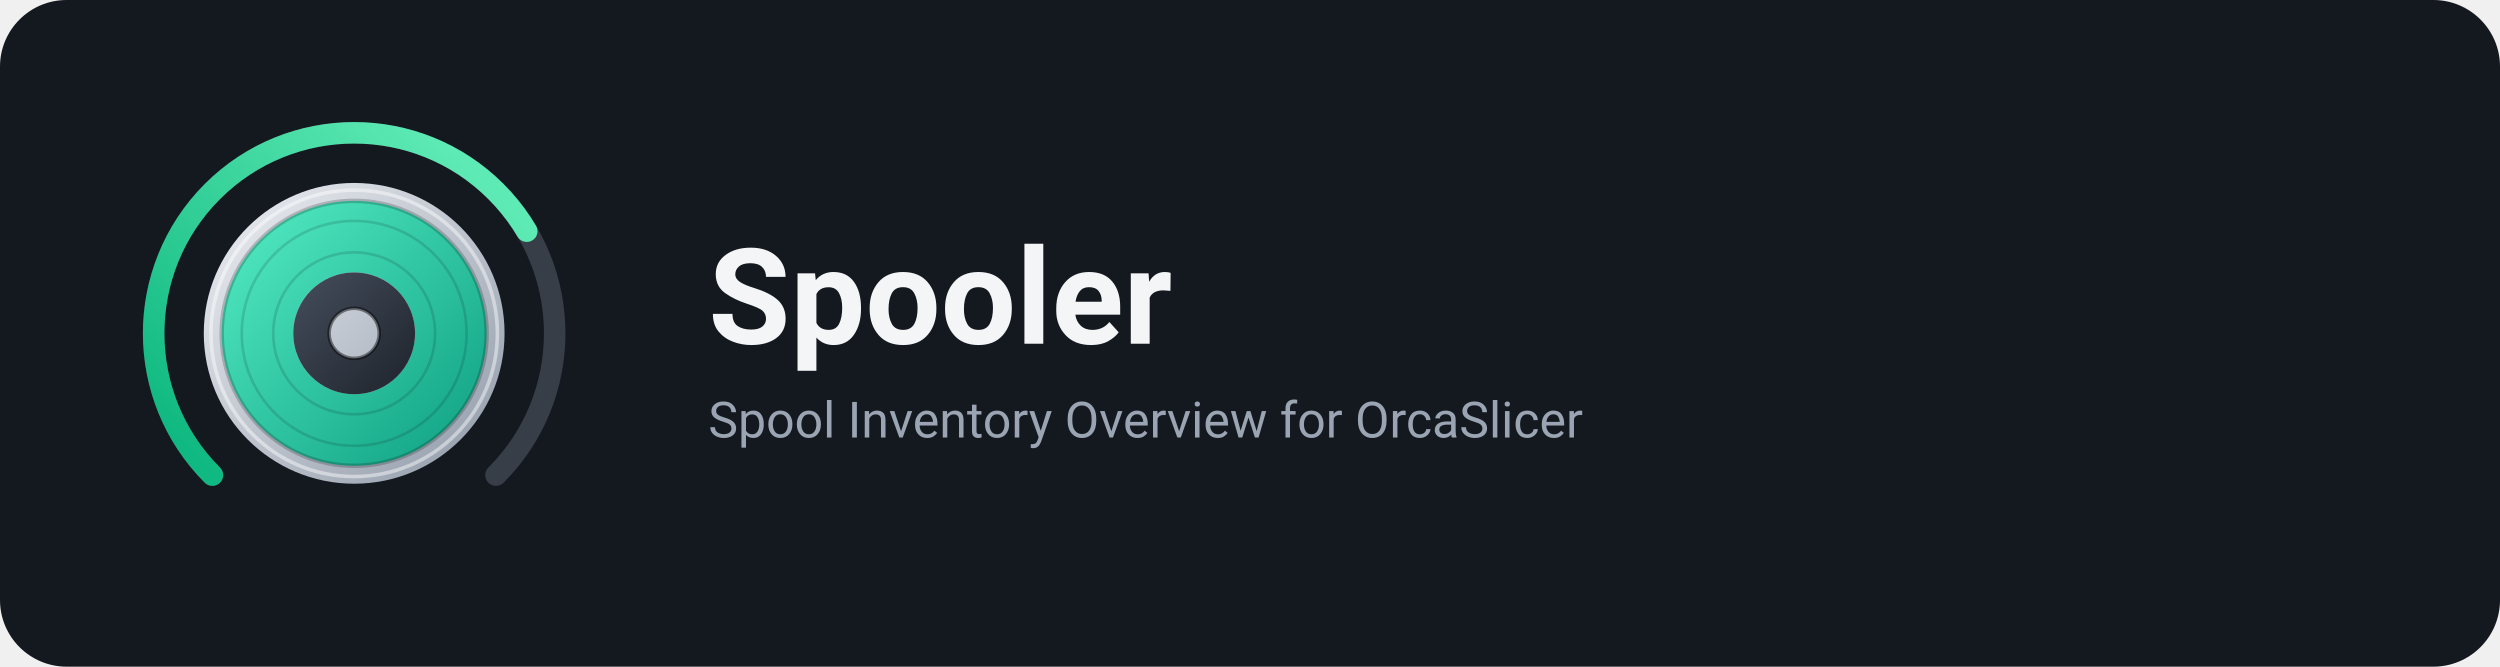
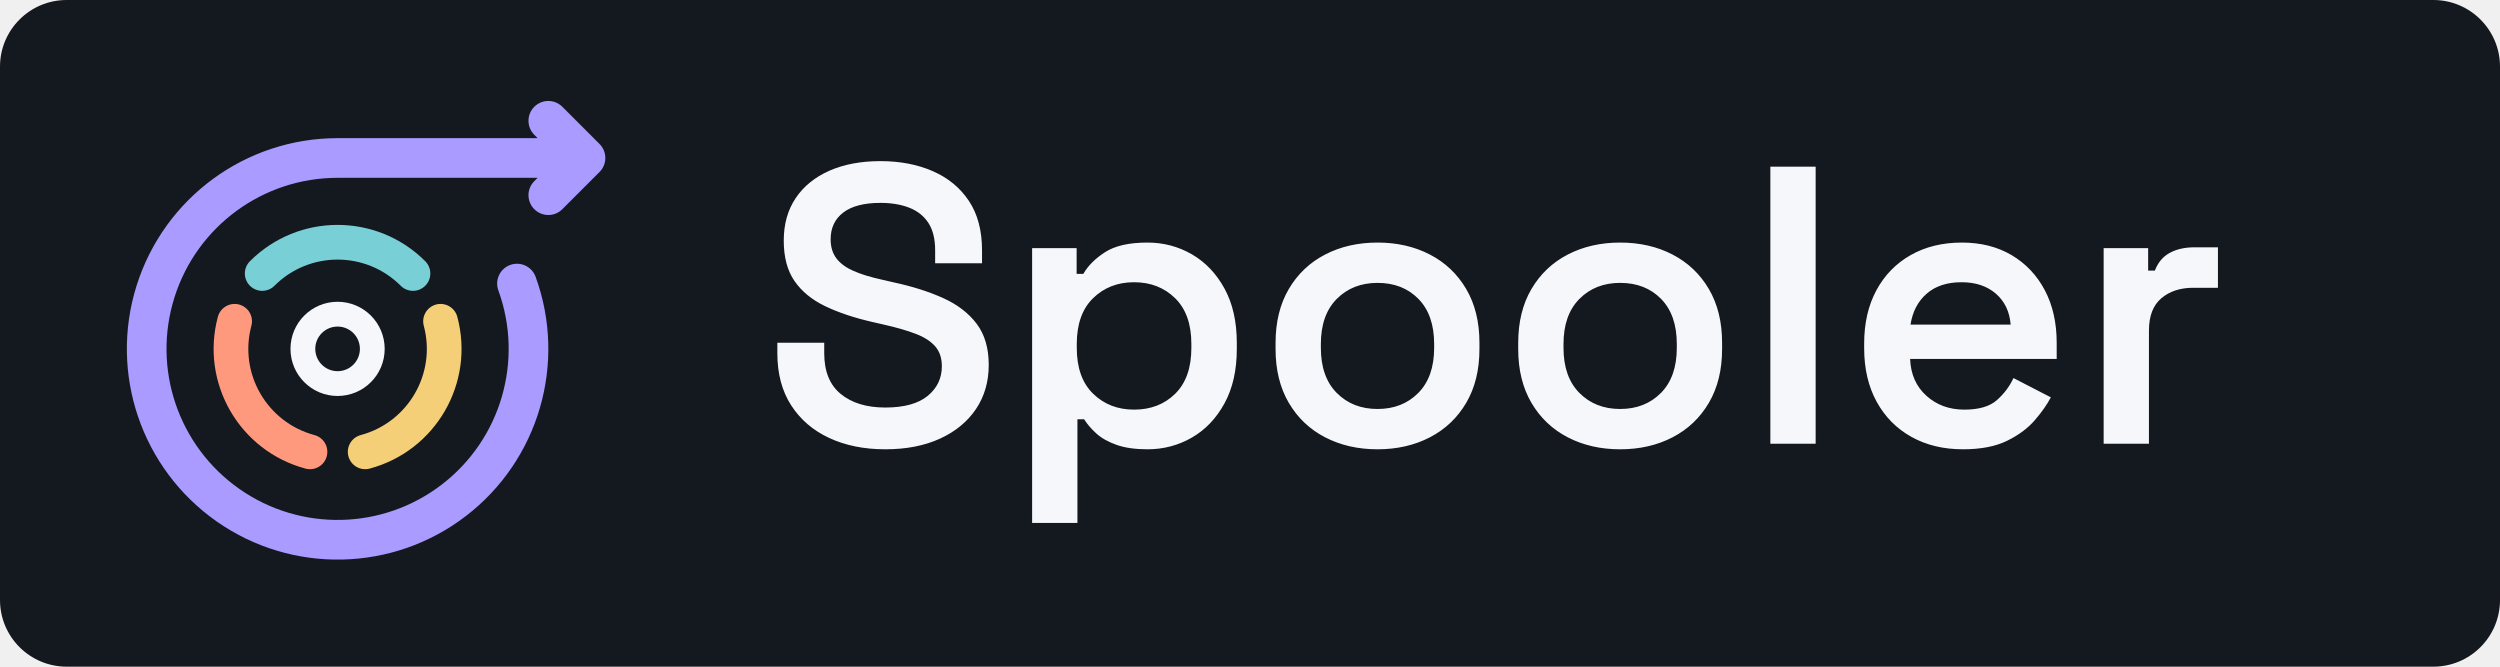
- <svg xmlns="http://www.w3.org/2000/svg" viewBox="0 0 1200 320">
+ <svg xmlns="http://www.w3.org/2000/svg" width="1200" height="320" viewBox="0 0 1200 320" role="img" aria-labelledby="title desc">
  <rect x="0" y="0" width="1200" height="320" rx="32" fill="#14181F" />
-   <svg x="60" y="50" width="220" height="220" viewBox="0 0 256 256">
-     <defs>
-       <linearGradient id="b-te" x1="0" y1="0" x2="1" y2="1">
-         <stop offset="0" stop-color="#4BE3BC" />
-         <stop offset="1" stop-color="#17A98A" />
-       </linearGradient>
-       <linearGradient id="b-fl" x1="0" y1="0" x2="1" y2="1">
-         <stop offset="0" stop-color="#EEF0F4" />
-         <stop offset="1" stop-color="#8F99A8" />
-       </linearGradient>
-       <linearGradient id="b-hub" x1="0" y1="0" x2="1" y2="1">
-         <stop offset="0" stop-color="#454E5D" />
-         <stop offset="1" stop-color="#1E232B" />
-       </linearGradient>
-       <linearGradient id="b-gr" x1="0" y1="0" x2="1" y2="0">
-         <stop offset="0" stop-color="#5EEAB4" />
-         <stop offset="1" stop-color="#10B981" />
-       </linearGradient>
-     </defs>
-     <g transform="rotate(135 128 128)" fill="none" stroke-width="12" stroke-linecap="round">
-       <circle cx="128" cy="128" r="112" stroke="#8E98A8" stroke-opacity=".3" stroke-dasharray="527.8 703.7" />
-       <circle cx="128" cy="128" r="112" stroke="url(#b-gr)" stroke-dasharray="380.0 703.7" />
+   <g transform="translate(24 8) scale(1.19)">
+     <g fill="none" stroke-linecap="round" stroke-linejoin="round">
+       <path d="M188.36 107.66A77 77 0 1 1 116 57H216M201 42L216 57L201 72" stroke="#A99BFF" stroke-width="16" />
+       <path d="M85.59 103.59A43 43 0 0 1 146.41 103.59" stroke="#78CFD5" stroke-width="14" />
+       <path d="M157.53 122.87A43 43 0 0 1 127.13 175.53" stroke="#F4CF78" stroke-width="14" />
+       <path d="M104.87 175.53A43 43 0 0 1 74.47 122.87" stroke="#FF997D" stroke-width="14" />
+       <circle cx="116" cy="134" r="14" stroke="#F6F7FB" stroke-width="10" />
    </g>
-     <circle cx="128" cy="128" r="84" fill="url(#b-fl)" />
-     <circle cx="128" cy="128" r="80" fill="none" stroke="#fff" stroke-opacity=".45" stroke-width="2" />
-     <circle cx="128" cy="128" r="54" fill="none" stroke="url(#b-te)" stroke-width="40" />
-     <circle cx="128" cy="128" r="45.2" fill="none" stroke="#000" stroke-opacity=".13" stroke-width="1.5" />
-     <circle cx="128" cy="128" r="62.8" fill="none" stroke="#000" stroke-opacity=".13" stroke-width="1.5" />
-     <circle cx="128" cy="128" r="74.0" fill="none" stroke="#000" stroke-opacity=".2" stroke-width="2.5" />
-     <path fill-rule="evenodd" fill="url(#b-hub)" d="M94 128 A34 34 0 1 0 162 128 A34 34 0 1 0 94 128 Z M114 128 A14 14 0 1 0 142 128 A14 14 0 1 0 114 128 Z" />
-     <circle cx="128" cy="128" r="14" fill="none" stroke="#000" stroke-opacity=".45" stroke-width="2" />
-   </svg>
-   <text x="340" y="165" font-family="Roboto, -apple-system, BlinkMacSystemFont, &quot;Segoe UI&quot;, Helvetica, Arial, sans-serif" font-size="64" font-weight="700" fill="#F3F5F7">Spooler</text>
-   <text x="340" y="210" font-family="Roboto, -apple-system, BlinkMacSystemFont, &quot;Segoe UI&quot;, Helvetica, Arial, sans-serif" font-size="24" fill="#9AA4B2">Spool Inventory Overview for OrcaSlicer</text>
+   </g>
+   <path aria-label="Spooler" fill="#F6F7FB" transform="translate(366 213) scale(0.19 -0.19)" d="M310.05 -14Q230.1 -14 168.62 14.56Q107.15 43.13 72.32 97.21Q37.5 151.3 37.5 228.7V255.13H155.95V228.7Q155.95 159.75 197.84 125.63Q239.73 91.5 310.05 91.5Q381.37 91.5 417.24 120.86Q453.1 150.23 453.1 195.9Q453.1 227.17 435.9 246.49Q418.7 265.8 386.32 278Q353.95 290.2 308.42 300.55L278.25 307.47Q208.87 323.3 158.51 347.45Q108.15 371.6 80.91 410.99Q53.67 450.37 53.67 513.15Q53.67 575.92 84 620.81Q114.32 665.7 169.21 689.85Q224.1 714 298.05 714Q372 714 429.98 688.76Q487.95 663.52 521.28 613.72Q554.6 563.92 554.6 488.97V456H436.15V488.97Q436.15 531.6 419.16 557.76Q402.17 583.92 371.07 596.21Q339.97 608.5 298.05 608.5Q235.78 608.5 203.95 584.07Q172.13 559.65 172.13 516.45Q172.13 487.65 186.68 468.43Q201.23 449.2 229.71 436.68Q258.2 424.15 301.25 414.63L331.42 407.7Q402.92 392.23 456.76 367.84Q510.6 343.45 541.08 303.06Q571.55 262.68 571.55 199.2Q571.55 135.73 539.4 87.84Q507.25 39.95 448.54 12.98Q389.83 -14 310.05 -14ZM681.15 -200V494.25H793.6V429.18H810.55Q828.25 460.1 865.74 484.18Q903.23 508.25 972.5 508.25Q1033.38 508.25 1084.73 478.58Q1136.08 448.9 1167.16 392.08Q1198.25 335.25 1198.25 254.78V239.48Q1198.25 159.17 1167.25 102.26Q1136.25 45.35 1084.9 15.67Q1033.55 -14 972.5 -14Q926.1 -14 894.38 -2.8Q862.65 8.4 843.28 26.04Q823.9 43.67 812.55 61.9H795.6V-200ZM938.7 86.2Q1001.9 86.2 1042.67 126.41Q1083.45 166.63 1083.45 242.3V251.95Q1083.45 327.62 1042.26 367.84Q1001.07 408.05 938.7 408.05Q876.5 408.05 835.23 367.84Q793.95 327.62 793.95 251.95V242.3Q793.95 166.63 835.23 126.41Q876.5 86.2 938.7 86.2ZM1553.7 -14Q1479.7 -14 1421.31 16.26Q1362.92 46.52 1329.54 103.44Q1296.15 160.35 1296.15 239.48V254.78Q1296.15 333.9 1329.54 390.81Q1362.92 447.73 1421.31 477.99Q1479.7 508.25 1553.7 508.25Q1627.7 508.25 1686.09 477.99Q1744.48 447.73 1777.86 390.81Q1811.25 333.9 1811.25 254.78V239.48Q1811.25 160.35 1777.86 103.44Q1744.48 46.52 1686.09 16.26Q1627.7 -14 1553.7 -14ZM1553.7 87.85Q1616.6 87.85 1656.7 128.33Q1696.8 168.8 1696.8 242.3V251.95Q1696.8 325.45 1657.11 365.92Q1617.42 406.4 1553.7 406.4Q1490.98 406.4 1450.79 365.92Q1410.6 325.45 1410.6 251.95V242.3Q1410.6 168.8 1450.79 128.33Q1490.98 87.85 1553.7 87.85ZM2166.7 -14Q2092.7 -14 2034.31 16.26Q1975.92 46.52 1942.54 103.44Q1909.15 160.35 1909.15 239.48V254.78Q1909.15 333.9 1942.54 390.81Q1975.92 447.73 2034.31 477.99Q2092.7 508.25 2166.7 508.25Q2240.7 508.25 2299.09 477.99Q2357.48 447.73 2390.86 390.81Q2424.25 333.9 2424.25 254.78V239.48Q2424.25 160.35 2390.86 103.44Q2357.48 46.52 2299.09 16.26Q2240.7 -14 2166.7 -14ZM2166.7 87.85Q2229.6 87.85 2269.7 128.33Q2309.8 168.8 2309.8 242.3V251.95Q2309.8 325.45 2270.11 365.92Q2230.42 406.4 2166.7 406.4Q2103.98 406.4 2063.79 365.92Q2023.6 325.45 2023.6 251.95V242.3Q2023.6 168.8 2063.79 128.33Q2103.98 87.85 2166.7 87.85ZM2546.15 0V700H2660.6V0ZM3032.8 -14Q2958.62 -14 2902.3 17.5Q2845.97 49 2814.56 106.41Q2783.15 163.83 2783.15 241.13V253.13Q2783.15 330.6 2814.15 387.93Q2845.15 445.25 2900.89 476.75Q2956.62 508.25 3029.92 508.25Q3102.05 508.25 3155.79 476.45Q3209.52 444.65 3239.52 387.85Q3269.52 331.05 3269.52 255.4V214.32H2899.25Q2901.43 156.33 2940.31 121.26Q2979.2 86.2 3036.1 86.2Q3091.72 86.2 3118.91 110.6Q3146.1 135 3160.32 165.98L3254.75 117.22Q3240.57 90 3214.07 59.33Q3187.57 28.65 3143.92 7.33Q3100.27 -14 3032.8 -14ZM2900.25 300.98H3153.25Q3149.25 350.27 3115.86 379.16Q3082.47 408.05 3029.1 408.05Q2974.25 408.05 2941.1 379.16Q2907.95 350.27 2900.25 300.98ZM3388.15 0V494.25H3500.6V437.38H3517.55Q3529.08 467.9 3554.93 482.08Q3580.78 496.25 3617.4 496.25H3676.88V394.05H3614.53Q3565.3 394.05 3533.95 367.59Q3502.6 341.12 3502.6 285.85V0Z" />
</svg>
